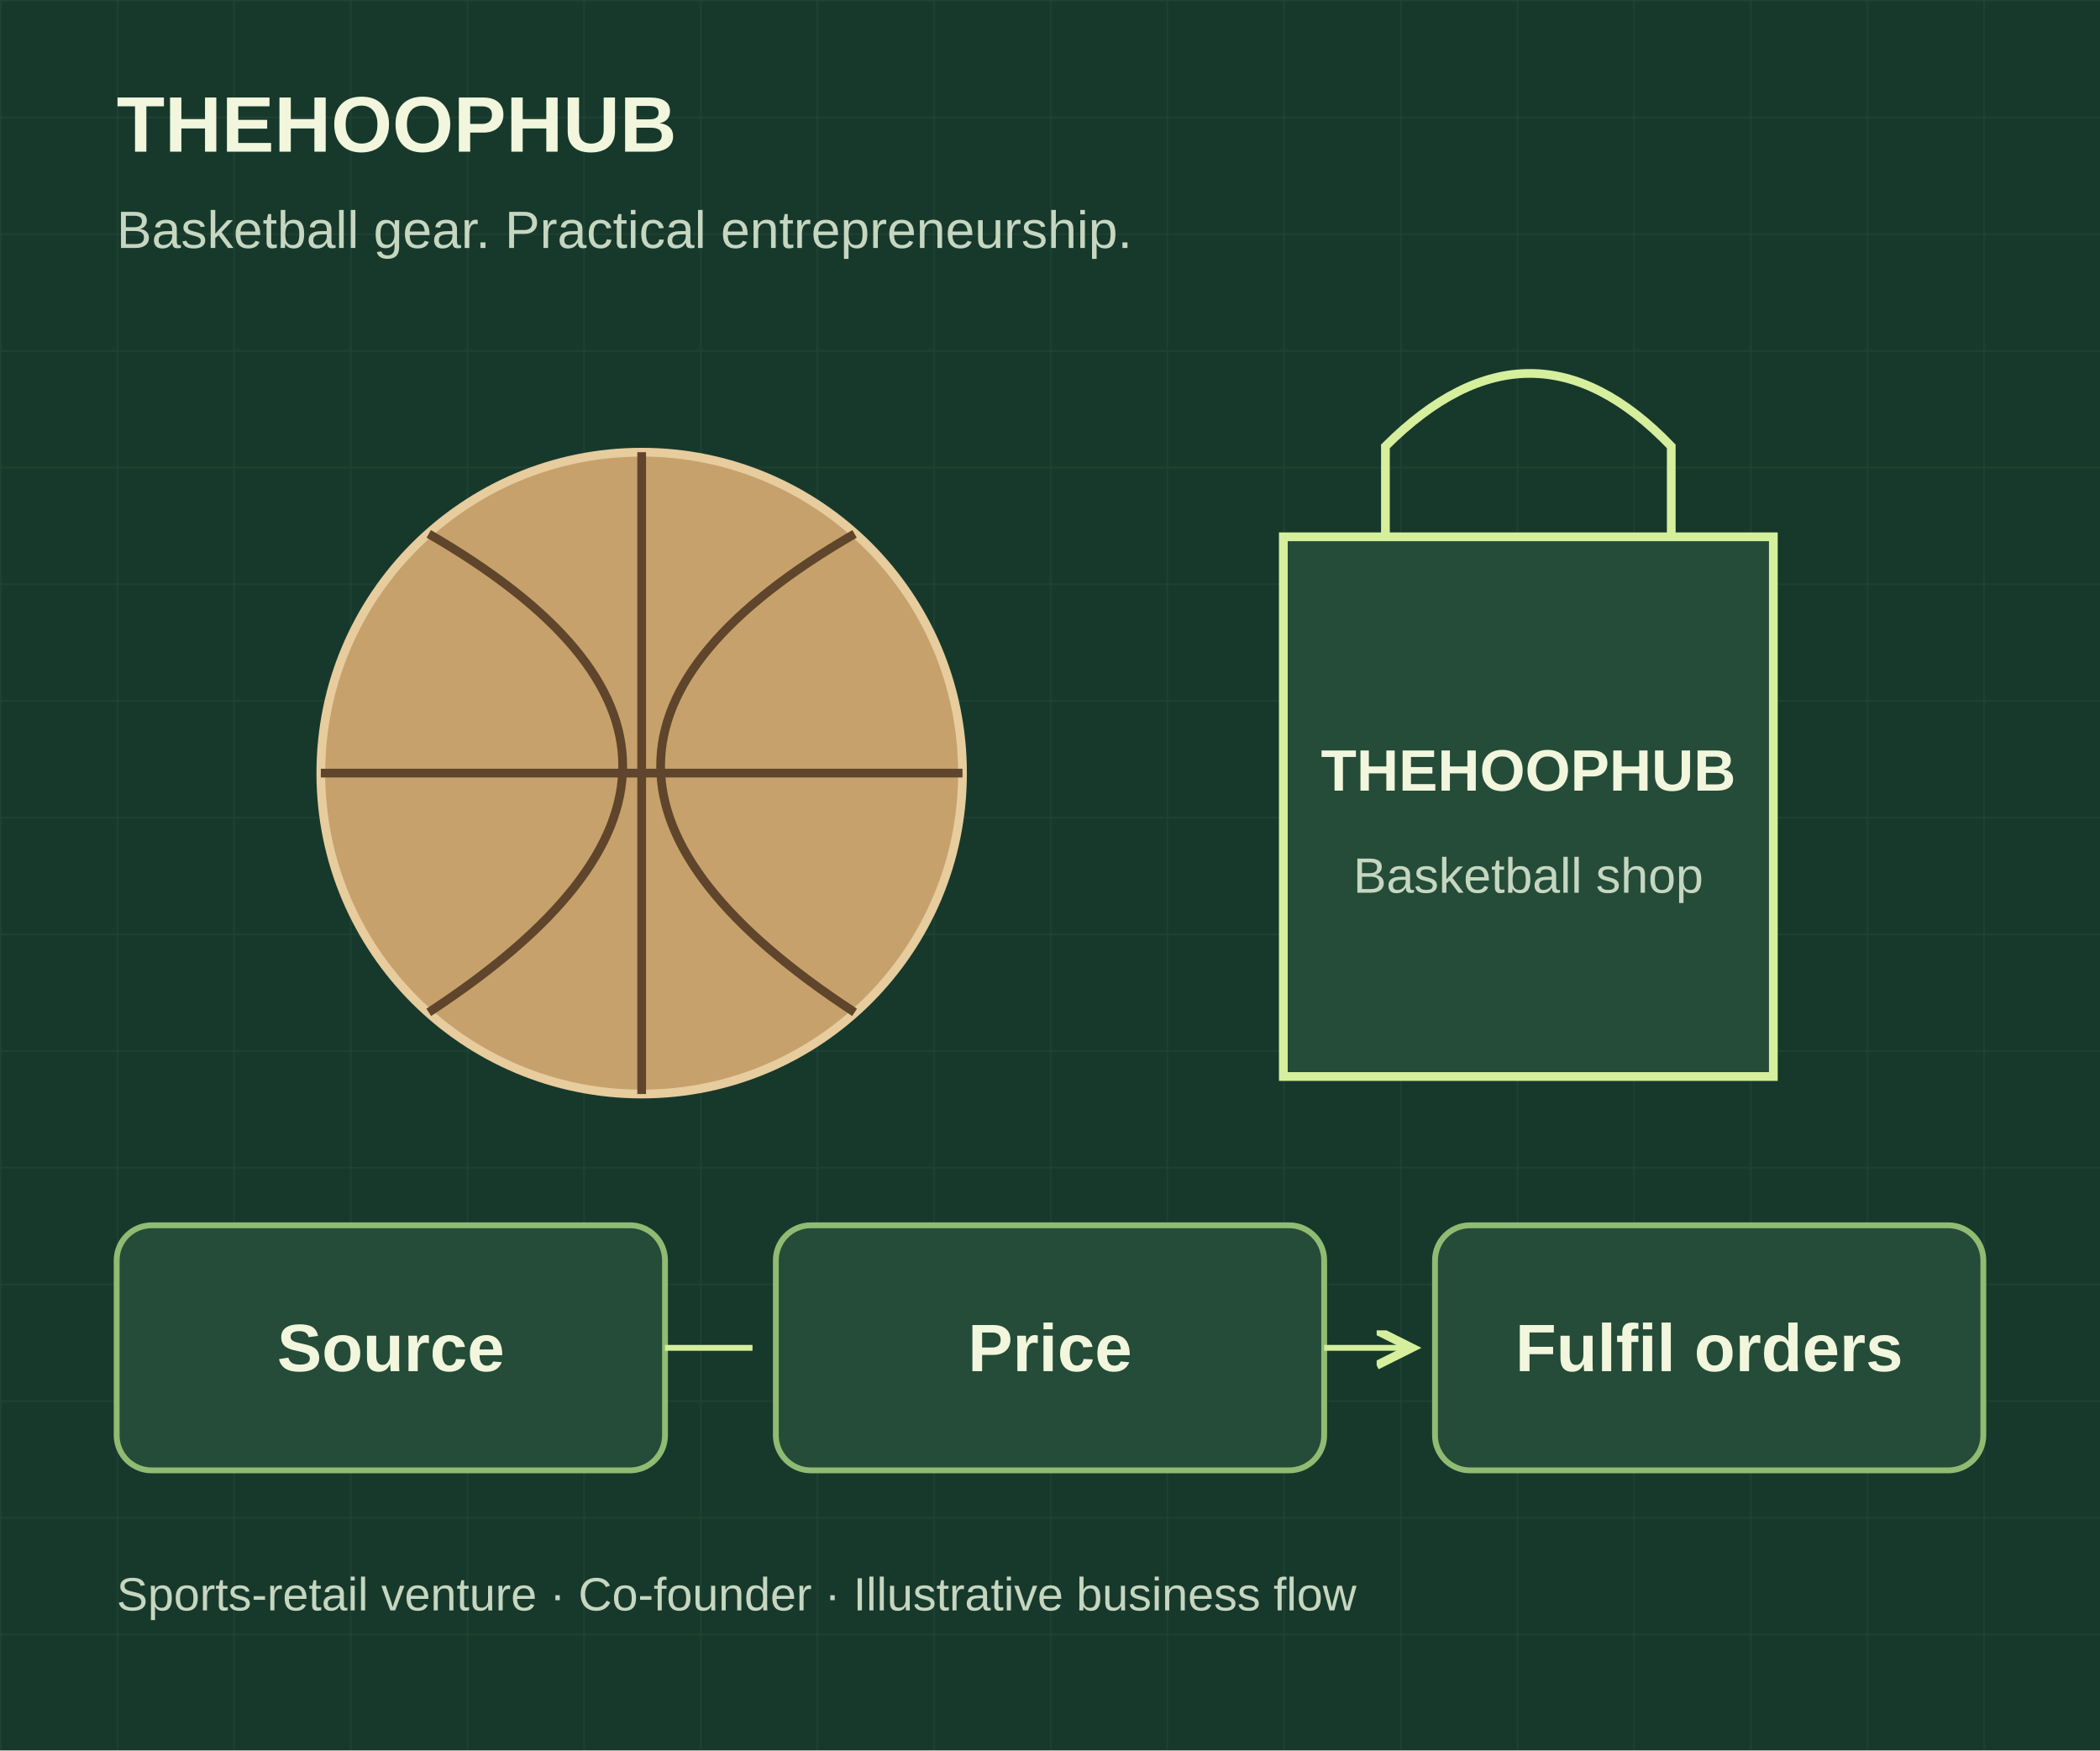
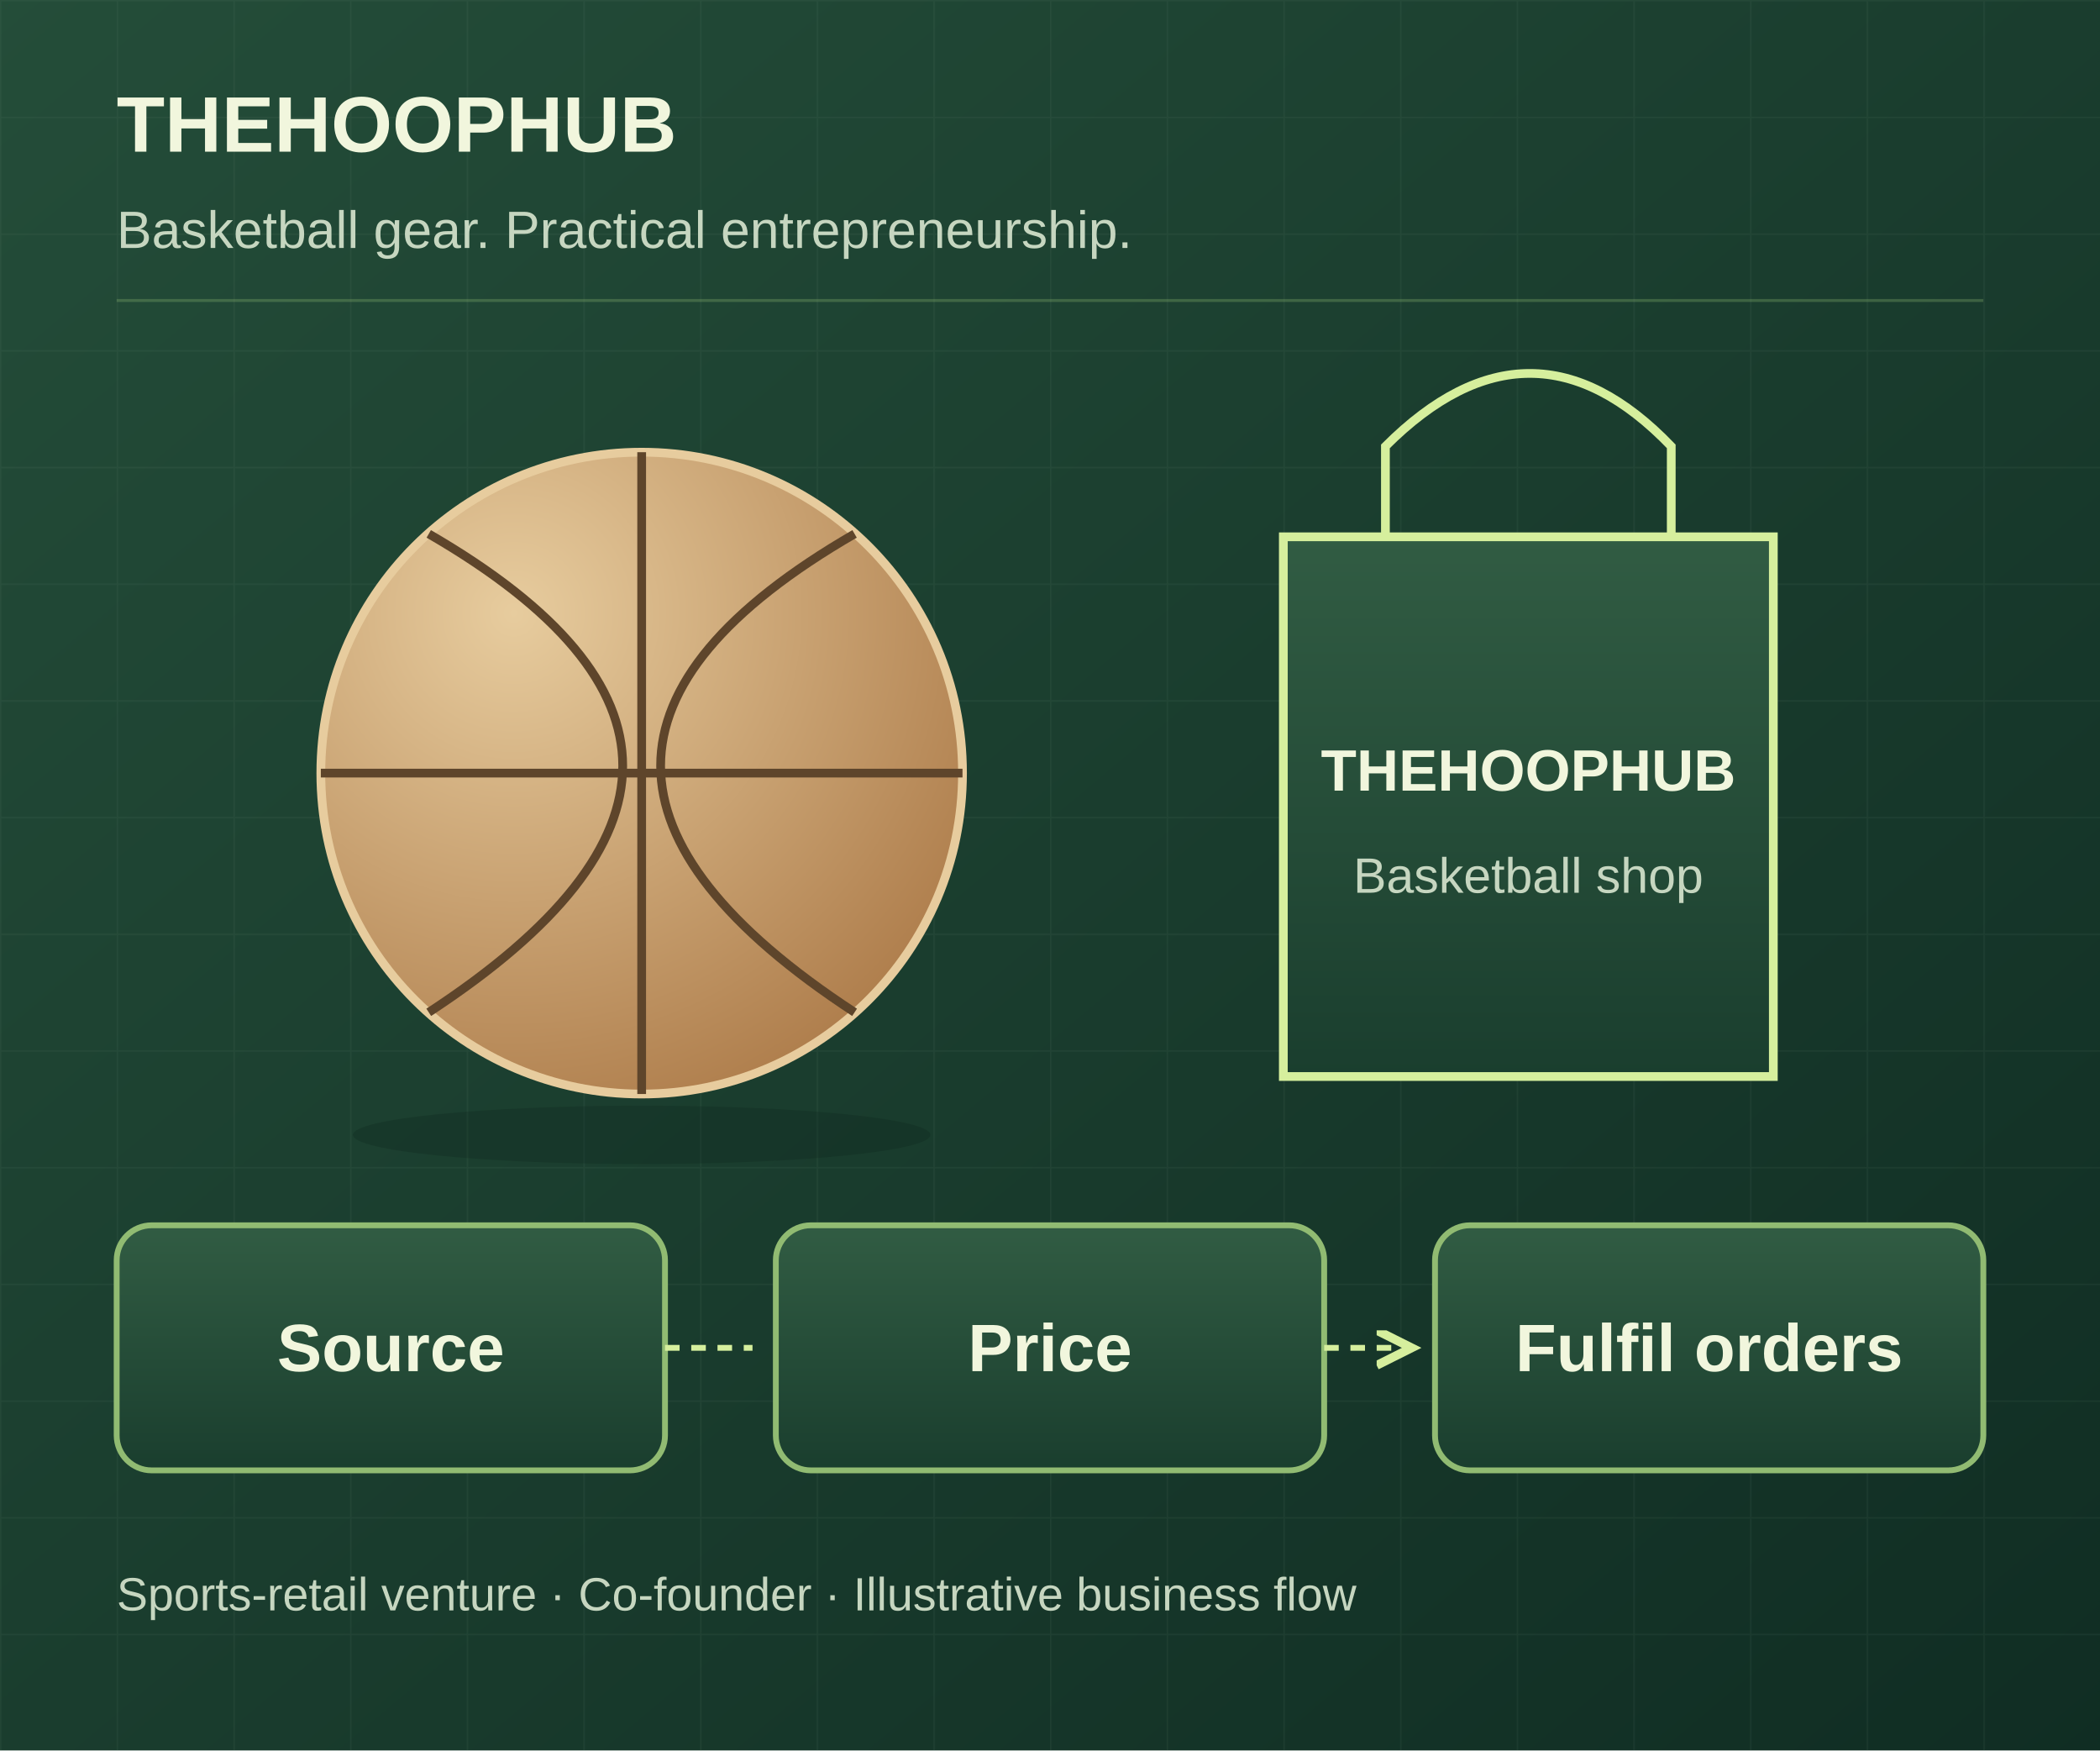
<svg xmlns="http://www.w3.org/2000/svg" viewBox="0 0 720 600">
  <defs>
    <pattern id="grid" width="40" height="40" patternUnits="userSpaceOnUse">
      <path d="M40 0H0V40" fill="none" stroke="#72947a" stroke-opacity=".1" />
    </pattern>
    <marker id="arrow" markerWidth="8" markerHeight="8" refX="6" refY="3" orient="auto">
      <path d="M0 0L6 3L0 6" fill="none" stroke="#d6ef9d" stroke-width="1.5" />
    </marker>
+     <linearGradient id="scene-wash" x2="1" y2="1">
+       <stop stop-color="#244d39" />
+       <stop offset="1" stop-color="#102d23" />
+     </linearGradient>
+     <linearGradient id="panel-wash" x2="0" y2="1">
+       <stop stop-color="#315c43" />
+       <stop offset="1" stop-color="#1a3e2e" />
+     </linearGradient>
+     <radialGradient id="ball-wash" cx=".3" cy=".25" r=".9">
+       <stop stop-color="#e7cc9e" />
+       <stop offset="1" stop-color="#aa7745" />
+     </radialGradient>
  </defs>
-   <rect width="720" height="600" fill="#17392b" />
+   <rect width="720" height="600" fill="url(#scene-wash)" />
  <rect width="720" height="600" fill="url(#grid)" />
  <g font-family="Arial, sans-serif" fill="#f1f6dd">
-     <text x="40" y="52" font-size="27" font-weight="700">THEHOOPHUB</text>
-     <text x="40" y="85" font-size="18" fill="#c6d6c0">Basketball gear. Practical entrepreneurship.</text>
-     <circle cx="220" cy="265" r="110" fill="#c7a16b" stroke="#e7cc9e" stroke-width="3" />
-     <g fill="none" stroke="#5e452b" stroke-width="3">
-       <path d="M110 265H330M220 155V375M147 183Q280 260 147 347M293 183Q160 260 293 347" />
+     <text x="40" y="52" font-size="27" font-weight="700" style="font-family:Arial, sans-serif;font-size:27px;font-weight:700;letter-spacing:normal">THEHOOPHUB</text>
+     <text x="40" y="85" font-size="18" fill="#c6d6c0" style="font-family:Arial, sans-serif;font-size:18px;font-weight:400;letter-spacing:normal">Basketball gear. Practical entrepreneurship.</text>
+     <path d="M40 103H680" stroke="#91bb72" stroke-opacity=".3" fill="none" />
+     <ellipse cx="220" cy="389" rx="99" ry="10" fill="#071b12" opacity=".2" />
+     <g class="illustration-motion venture-ball">
+       <circle cx="220" cy="265" r="110" fill="url(#ball-wash)" stroke="#e7cc9e" stroke-width="3" />
+       <g fill="none" stroke="#5e452b" stroke-width="3">
+         <path d="M110 265H330M220 155V375M147 183Q280 260 147 347M293 183Q160 260 293 347" />
+       </g>
    </g>
-     <path d="M440 184H608V369H440Z" fill="#244c38" stroke="#d6ef9d" stroke-width="3" />
-     <path d="M475 184V153Q525 103 573 153V184" fill="none" stroke="#d6ef9d" stroke-width="3" />
-     <text x="524" y="271" text-anchor="middle" font-size="20" font-weight="700">THEHOOPHUB</text>
-     <text x="524" y="306" text-anchor="middle" font-size="17" fill="#c6d6c0">Basketball shop</text>
-     <g fill="#244c38" stroke="#91bb72" stroke-width="2">
+     <g fill="url(#panel-wash)" stroke="#91bb72" stroke-width="2">
      <rect x="40" y="420" width="188" height="84" rx="12" />
      <rect x="266" y="420" width="188" height="84" rx="12" />
      <rect x="492" y="420" width="188" height="84" rx="12" />
    </g>
    <g font-size="23" font-weight="700" text-anchor="middle">
-       <text x="134" y="470">Source</text>
-       <text x="360" y="470">Price</text>
-       <text x="586" y="470">Fulfil orders</text>
+       <text x="134" y="470" style="font-family:Arial, sans-serif;font-size:23px;font-weight:700;letter-spacing:normal">Source</text>
+       <text x="360" y="470" style="font-family:Arial, sans-serif;font-size:23px;font-weight:700;letter-spacing:normal">Price</text>
+       <text x="586" y="470" style="font-family:Arial, sans-serif;font-size:23px;font-weight:700;letter-spacing:normal">Fulfil orders</text>
    </g>
-     <path d="M228 462H258M454 462H484" fill="none" stroke="#d6ef9d" stroke-width="2" marker-end="url(#arrow)" />
-     <text x="40" y="552" font-size="16" fill="#c6d6c0">Sports-retail venture · Co-founder · Illustrative business flow</text>
+     <path d="M228 462H258M454 462H484" fill="none" stroke="#d6ef9d" stroke-width="2" marker-end="url(#arrow)" class="illustration-motion process-flow" stroke-dasharray="5 4" />
+     <text x="40" y="552" font-size="16" fill="#c6d6c0" style="font-family:Arial, sans-serif;font-size:16px;font-weight:400;letter-spacing:normal">Sports-retail venture · Co-founder · Illustrative business flow</text>
+     <g class="illustration-motion venture-bag">
+       <path d="M440 184H608V369H440Z" fill="url(#panel-wash)" stroke="#d6ef9d" stroke-width="3" />
+       <path d="M475 184V153Q525 103 573 153V184" fill="none" stroke="#d6ef9d" stroke-width="3" />
+       <text x="524" y="271" text-anchor="middle" font-size="20" font-weight="700" style="font-family:Arial, sans-serif;font-size:20px;font-weight:700;letter-spacing:normal">THEHOOPHUB</text>
+       <text x="524" y="306" text-anchor="middle" font-size="17" fill="#c6d6c0" style="font-family:Arial, sans-serif;font-size:17px;font-weight:400;letter-spacing:normal">Basketball shop</text>
+     </g>
  </g>
</svg>
